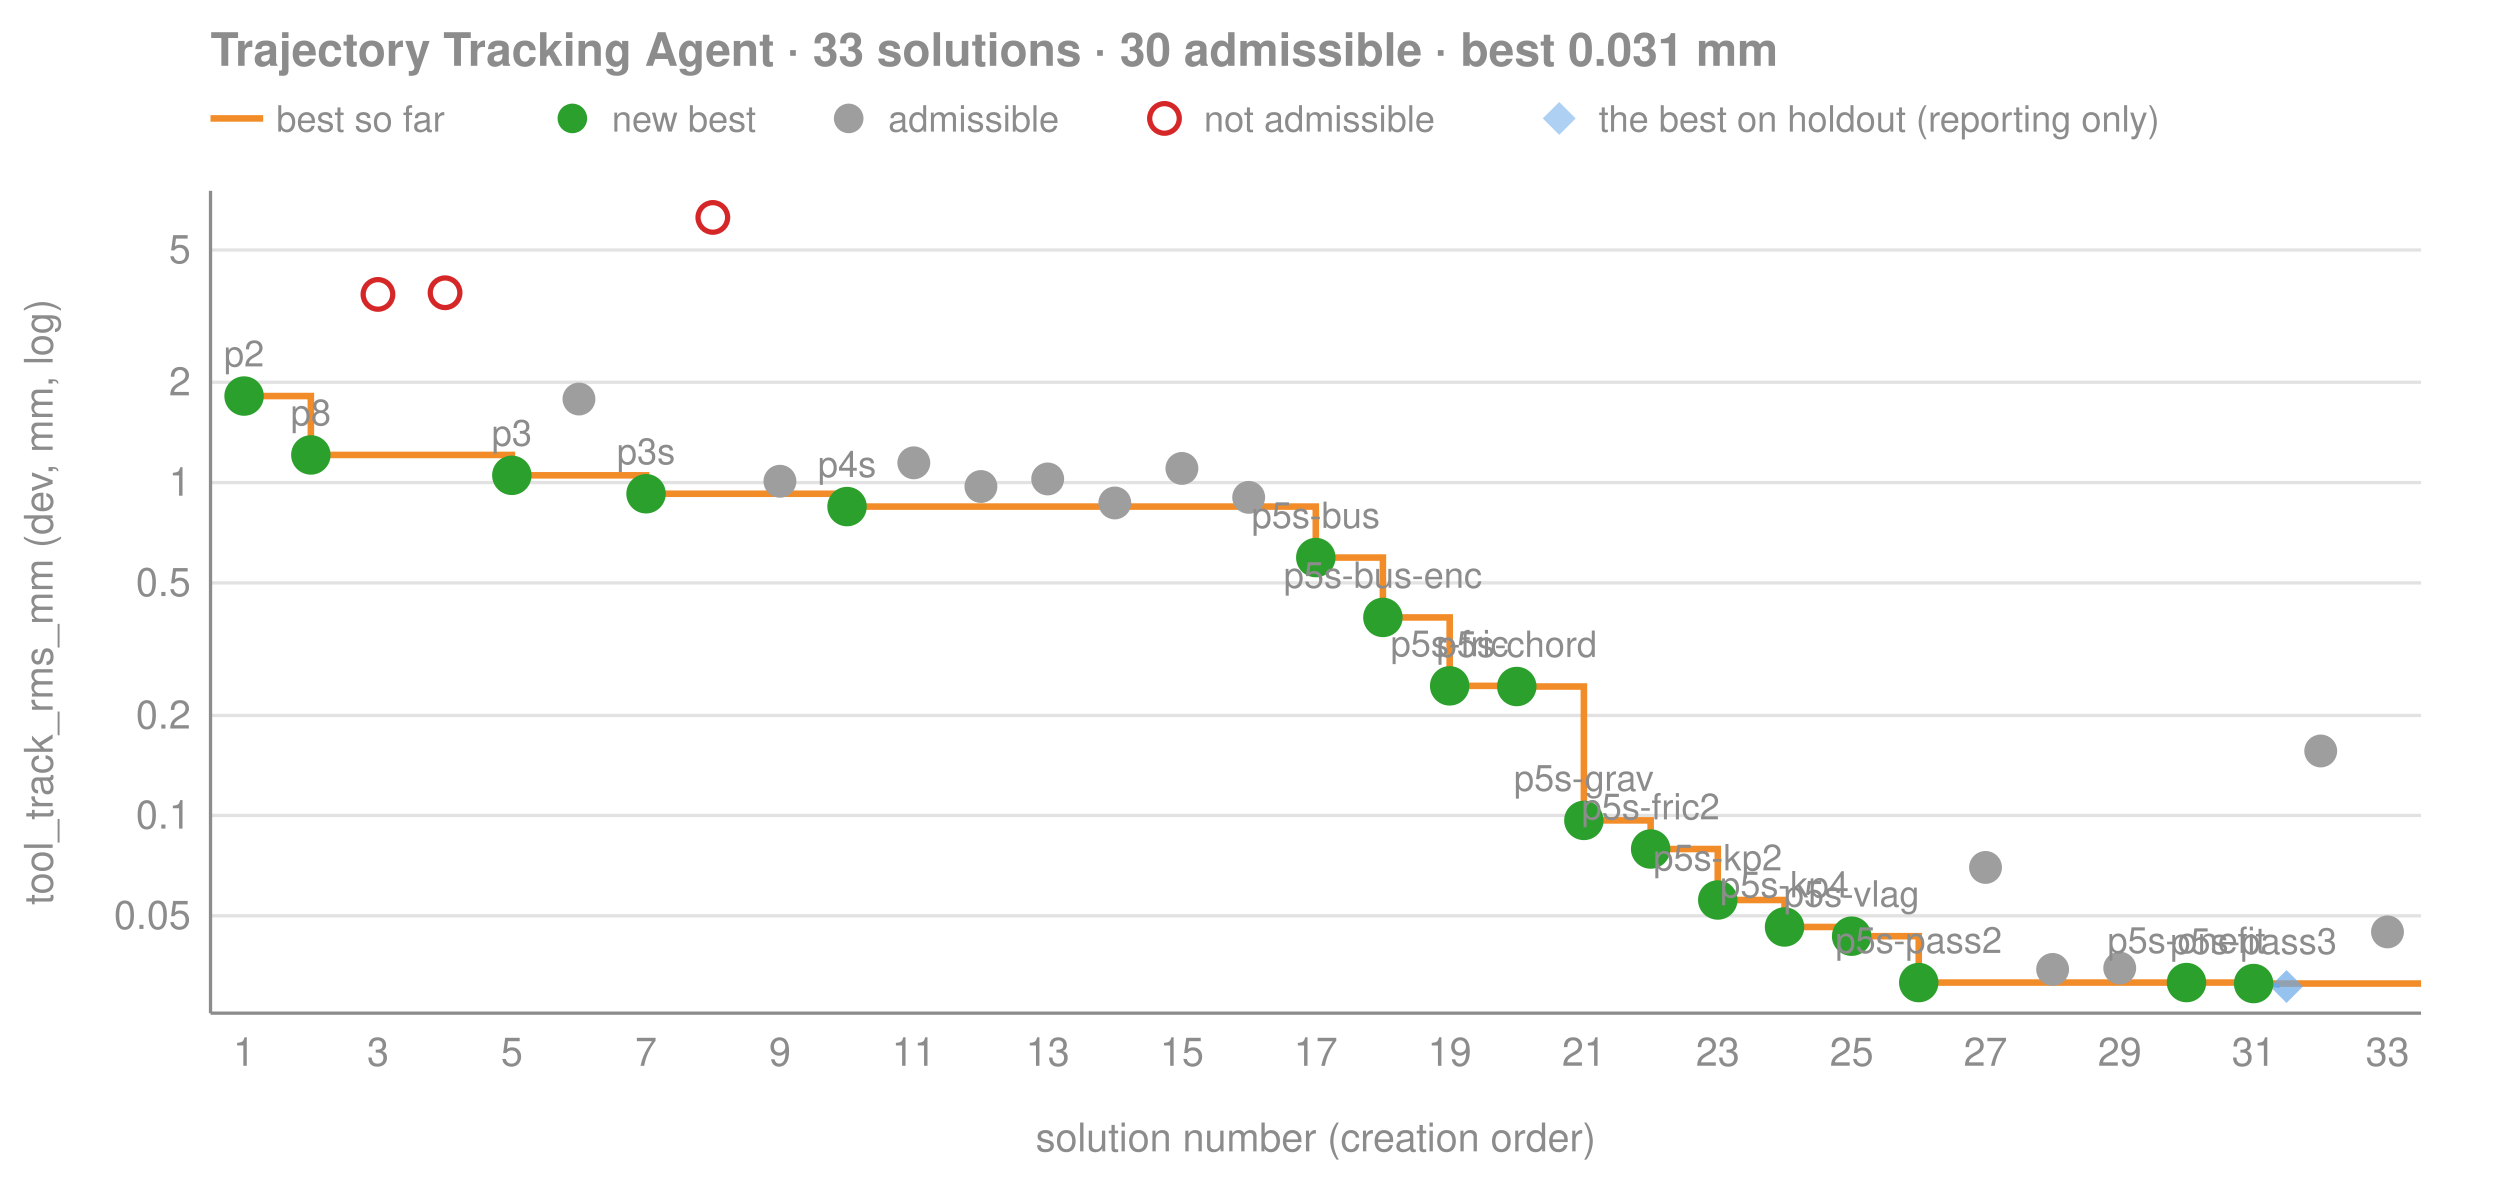
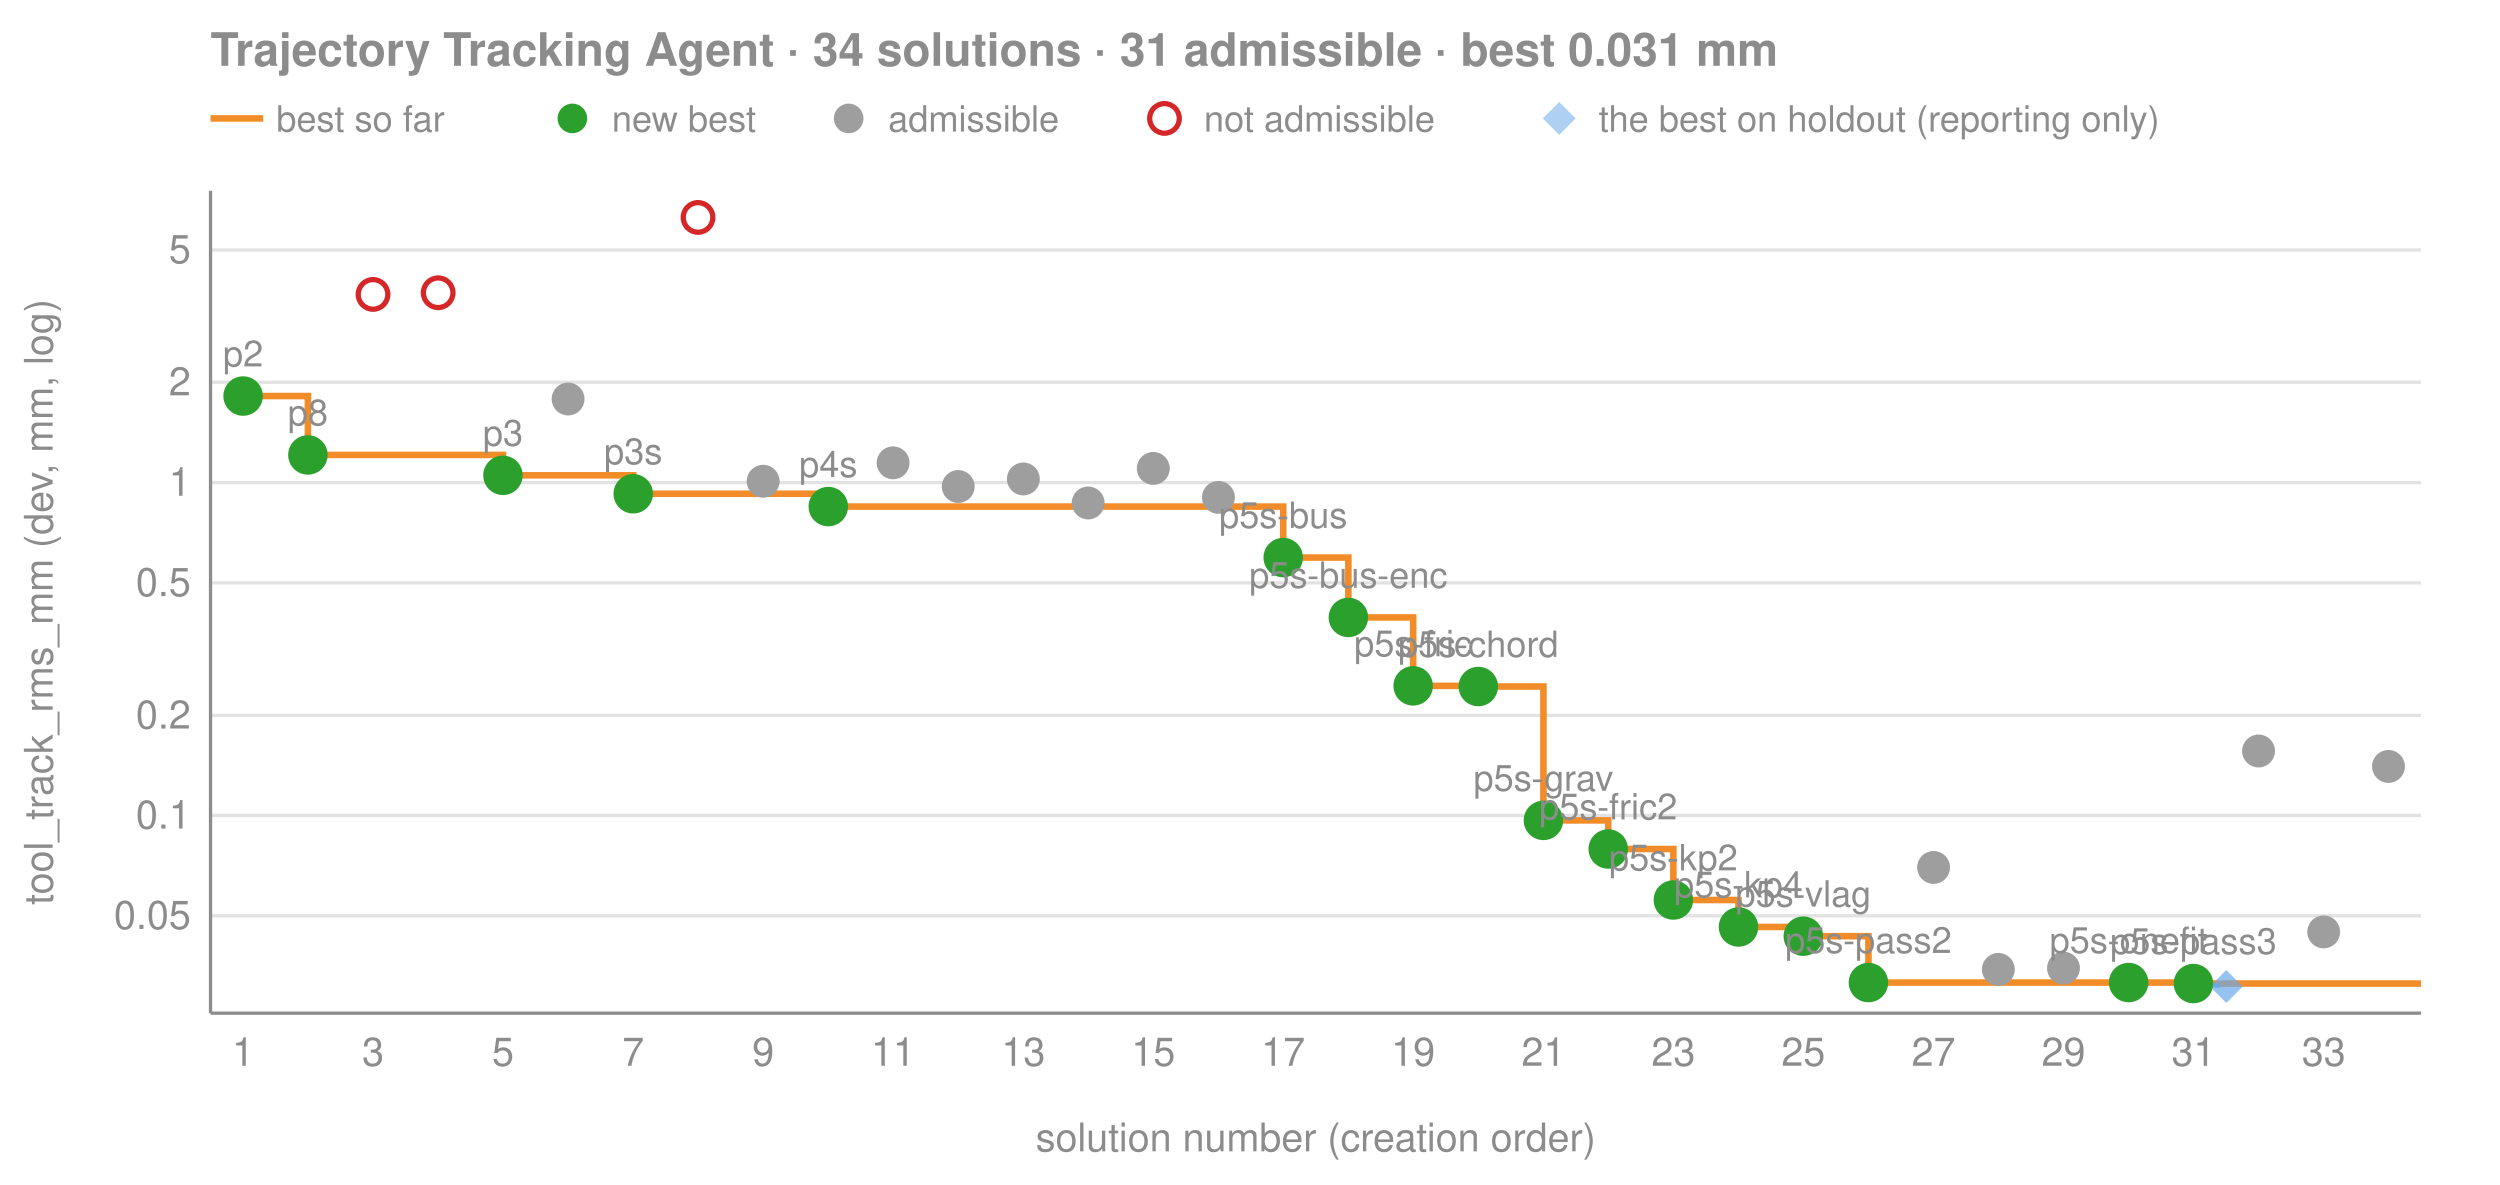
- <svg xmlns="http://www.w3.org/2000/svg" width="760" height="360" viewBox="0 0 760 360" font-family="system-ui, -apple-system, 'Segoe UI', Helvetica, Arial, sans-serif" font-size="12" role="img" aria-label="Trajectory Tracking Agent · 33 solutions · 30 admissible · best 0.031 mm">
-   <text x="64" y="20" fill="#8c8c8c" font-size="14" font-weight="600">Trajectory Tracking Agent · 33 solutions · 30 admissible · best 0.031 mm</text>
+ <svg xmlns="http://www.w3.org/2000/svg" width="760" height="360" viewBox="0 0 760 360" font-family="system-ui, -apple-system, 'Segoe UI', Helvetica, Arial, sans-serif" font-size="12" role="img" aria-label="Trajectory Tracking Agent · 34 solutions · 31 admissible · best 0.031 mm">
+   <text x="64" y="20" fill="#8c8c8c" font-size="14" font-weight="600">Trajectory Tracking Agent · 34 solutions · 31 admissible · best 0.031 mm</text>
  <g stroke="#8c8c8c" stroke-opacity="0.25" stroke-width="1">
    <line x1="64" x2="736" y1="278.4" y2="278.4" />
    <line x1="64" x2="736" y1="247.9" y2="247.9" />
    <line x1="64" x2="736" y1="217.5" y2="217.5" />
    <line x1="64" x2="736" y1="177.2" y2="177.2" />
    <line x1="64" x2="736" y1="146.7" y2="146.7" />
    <line x1="64" x2="736" y1="116.2" y2="116.2" />
    <line x1="64" x2="736" y1="76.0" y2="76.0" />
  </g>
  <g fill="#8c8c8c" text-anchor="end">
    <text x="58" y="282.4">0.05</text>
    <text x="58" y="251.9">0.1</text>
    <text x="58" y="221.5">0.2</text>
    <text x="58" y="181.2">0.5</text>
    <text x="58" y="150.7">1</text>
    <text x="58" y="120.2">2</text>
    <text x="58" y="80.0">5</text>
  </g>
  <g stroke="#8c8c8c" stroke-width="1">
    <line x1="64" x2="64" y1="58" y2="308" />
    <line x1="64" x2="736" y1="308" y2="308" />
  </g>
  <g fill="#8c8c8c" text-anchor="middle">
-     <text x="74.2" y="324">1</text>
-     <text x="114.9" y="324">3</text>
-     <text x="155.6" y="324">5</text>
-     <text x="196.4" y="324">7</text>
-     <text x="237.1" y="324">9</text>
-     <text x="277.8" y="324">11</text>
-     <text x="318.5" y="324">13</text>
-     <text x="359.3" y="324">15</text>
-     <text x="400.0" y="324">17</text>
-     <text x="440.7" y="324">19</text>
-     <text x="481.5" y="324">21</text>
-     <text x="522.2" y="324">23</text>
-     <text x="562.9" y="324">25</text>
-     <text x="603.6" y="324">27</text>
-     <text x="644.4" y="324">29</text>
-     <text x="685.1" y="324">31</text>
-     <text x="725.8" y="324">33</text>
+     <text x="73.9" y="324">1</text>
+     <text x="113.4" y="324">3</text>
+     <text x="152.9" y="324">5</text>
+     <text x="192.5" y="324">7</text>
+     <text x="232.0" y="324">9</text>
+     <text x="271.5" y="324">11</text>
+     <text x="311.1" y="324">13</text>
+     <text x="350.6" y="324">15</text>
+     <text x="390.1" y="324">17</text>
+     <text x="429.6" y="324">19</text>
+     <text x="469.2" y="324">21</text>
+     <text x="508.7" y="324">23</text>
+     <text x="548.2" y="324">25</text>
+     <text x="587.8" y="324">27</text>
+     <text x="627.3" y="324">29</text>
+     <text x="666.8" y="324">31</text>
+     <text x="706.4" y="324">33</text>
  </g>
  <text x="400.0" y="350" fill="#8c8c8c" text-anchor="middle">solution number (creation order)</text>
  <text transform="translate(16 183.0) rotate(-90)" fill="#8c8c8c" text-anchor="middle">tool_track_rms_mm (dev, mm, log)</text>
-   <path d="M74.2,120.4H94.5V138.3H155.6V144.5H196.4V150.1H257.5V154.0H400.0V169.5H420.4V187.7H440.7V208.5H461.1V208.7H481.5V249.4H501.8V258.1H522.2V273.6H542.5V281.8H562.9V284.6H583.3V298.7H664.7V298.7H685.1V299.0H736.0" fill="none" stroke="#f28c28" stroke-width="2" />
+   <path d="M73.9,120.4H93.6V138.3H152.9V144.5H192.5V150.1H251.8V154.0H390.1V169.5H409.9V187.7H429.6V208.5H449.4V208.7H469.2V249.4H488.9V258.1H508.7V273.6H528.5V281.8H548.2V284.6H568.0V298.7H647.1V298.7H666.8V299.0H736.0" fill="none" stroke="#f28c28" stroke-width="2" />
  <g>
-     <line x1="685.1" y1="299.0" x2="695.1" y2="299.9" stroke="#6aa9e9" stroke-width="1.2" stroke-dasharray="3 2" />
-     <path d="M695.1,294.9l5,5l-5,5l-5,-5z" fill="#6aa9e9" fill-opacity="0.7" />
+     <line x1="666.8" y1="299.0" x2="676.8" y2="299.9" stroke="#6aa9e9" stroke-width="1.2" stroke-dasharray="3 2" />
+     <path d="M676.8,294.9l5,5l-5,5l-5,-5z" fill="#6aa9e9" fill-opacity="0.7" />
  </g>
-   <circle cx="74.2" cy="120.4" r="5.5" fill="#2ca02c" stroke="#2ca02c" />
-   <text x="74.2" y="111.4" fill="#8c8c8c" text-anchor="middle" font-size="11">p2</text>
-   <circle cx="94.5" cy="138.3" r="5.5" fill="#2ca02c" stroke="#2ca02c" />
-   <text x="94.5" y="129.3" fill="#8c8c8c" text-anchor="middle" font-size="11">p8</text>
-   <circle cx="114.9" cy="89.5" r="4.5" fill="none" stroke="#d62728" stroke-width="1.6" />
-   <circle cx="135.3" cy="89.0" r="4.5" fill="none" stroke="#d62728" stroke-width="1.6" />
-   <circle cx="155.6" cy="144.5" r="5.5" fill="#2ca02c" stroke="#2ca02c" />
-   <text x="155.6" y="135.5" fill="#8c8c8c" text-anchor="middle" font-size="11">p3</text>
-   <circle cx="176.0" cy="121.3" r="4.5" fill="#9e9e9e" stroke="#9e9e9e" />
-   <circle cx="196.4" cy="150.1" r="5.5" fill="#2ca02c" stroke="#2ca02c" />
-   <text x="196.4" y="141.1" fill="#8c8c8c" text-anchor="middle" font-size="11">p3s</text>
-   <circle cx="216.7" cy="66.1" r="4.5" fill="none" stroke="#d62728" stroke-width="1.6" />
-   <circle cx="237.1" cy="146.3" r="4.5" fill="#9e9e9e" stroke="#9e9e9e" />
-   <circle cx="257.5" cy="154.0" r="5.5" fill="#2ca02c" stroke="#2ca02c" />
-   <text x="257.5" y="145.0" fill="#8c8c8c" text-anchor="middle" font-size="11">p4s</text>
-   <circle cx="277.8" cy="140.7" r="4.5" fill="#9e9e9e" stroke="#9e9e9e" />
-   <circle cx="298.2" cy="147.9" r="4.5" fill="#9e9e9e" stroke="#9e9e9e" />
-   <circle cx="318.5" cy="145.6" r="4.5" fill="#9e9e9e" stroke="#9e9e9e" />
-   <circle cx="338.9" cy="152.9" r="4.5" fill="#9e9e9e" stroke="#9e9e9e" />
-   <circle cx="359.3" cy="142.4" r="4.5" fill="#9e9e9e" stroke="#9e9e9e" />
-   <circle cx="379.6" cy="151.2" r="4.5" fill="#9e9e9e" stroke="#9e9e9e" />
-   <circle cx="400.0" cy="169.5" r="5.5" fill="#2ca02c" stroke="#2ca02c" />
-   <text x="400.0" y="160.5" fill="#8c8c8c" text-anchor="middle" font-size="11">p5s-bus</text>
-   <circle cx="420.4" cy="187.7" r="5.5" fill="#2ca02c" stroke="#2ca02c" />
-   <text x="420.4" y="178.7" fill="#8c8c8c" text-anchor="middle" font-size="11">p5s-bus-enc</text>
-   <circle cx="440.7" cy="208.5" r="5.5" fill="#2ca02c" stroke="#2ca02c" />
-   <text x="440.7" y="199.5" fill="#8c8c8c" text-anchor="middle" font-size="11">p5s-fric</text>
-   <circle cx="461.1" cy="208.7" r="5.5" fill="#2ca02c" stroke="#2ca02c" />
-   <text x="461.1" y="199.7" fill="#8c8c8c" text-anchor="middle" font-size="11">p5s-chord</text>
-   <circle cx="481.5" cy="249.4" r="5.5" fill="#2ca02c" stroke="#2ca02c" />
-   <text x="481.5" y="240.4" fill="#8c8c8c" text-anchor="middle" font-size="11">p5s-grav</text>
-   <circle cx="501.8" cy="258.1" r="5.5" fill="#2ca02c" stroke="#2ca02c" />
-   <text x="501.8" y="249.1" fill="#8c8c8c" text-anchor="middle" font-size="11">p5s-fric2</text>
-   <circle cx="522.2" cy="273.6" r="5.5" fill="#2ca02c" stroke="#2ca02c" />
-   <text x="522.2" y="264.6" fill="#8c8c8c" text-anchor="middle" font-size="11">p5s-kp2</text>
-   <circle cx="542.5" cy="281.8" r="5.5" fill="#2ca02c" stroke="#2ca02c" />
-   <text x="542.5" y="272.8" fill="#8c8c8c" text-anchor="middle" font-size="11">p5s-kp4</text>
-   <circle cx="562.9" cy="284.6" r="5.5" fill="#2ca02c" stroke="#2ca02c" />
-   <text x="562.9" y="275.6" fill="#8c8c8c" text-anchor="middle" font-size="11">p5s-vlag</text>
-   <circle cx="583.3" cy="298.7" r="5.5" fill="#2ca02c" stroke="#2ca02c" />
-   <text x="583.3" y="289.7" fill="#8c8c8c" text-anchor="middle" font-size="11">p5s-pass2</text>
-   <circle cx="603.6" cy="263.7" r="4.5" fill="#9e9e9e" stroke="#9e9e9e" />
-   <circle cx="624.0" cy="294.7" r="4.5" fill="#9e9e9e" stroke="#9e9e9e" />
-   <circle cx="644.4" cy="294.3" r="4.5" fill="#9e9e9e" stroke="#9e9e9e" />
-   <circle cx="664.7" cy="298.7" r="5.5" fill="#2ca02c" stroke="#2ca02c" />
-   <text x="664.7" y="289.7" fill="#8c8c8c" text-anchor="middle" font-size="11">p5s-onefit</text>
-   <circle cx="685.1" cy="299.0" r="5.5" fill="#2ca02c" stroke="#2ca02c" />
-   <text x="685.1" y="290.0" fill="#8c8c8c" text-anchor="middle" font-size="11">p5s-pass3</text>
-   <circle cx="705.5" cy="228.3" r="4.5" fill="#9e9e9e" stroke="#9e9e9e" />
-   <circle cx="725.8" cy="283.3" r="4.5" fill="#9e9e9e" stroke="#9e9e9e" />
+   <circle cx="73.9" cy="120.4" r="5.5" fill="#2ca02c" stroke="#2ca02c" />
+   <text x="73.9" y="111.4" fill="#8c8c8c" text-anchor="middle" font-size="11">p2</text>
+   <circle cx="93.6" cy="138.3" r="5.5" fill="#2ca02c" stroke="#2ca02c" />
+   <text x="93.6" y="129.3" fill="#8c8c8c" text-anchor="middle" font-size="11">p8</text>
+   <circle cx="113.4" cy="89.5" r="4.5" fill="none" stroke="#d62728" stroke-width="1.6" />
+   <circle cx="133.2" cy="89.0" r="4.5" fill="none" stroke="#d62728" stroke-width="1.6" />
+   <circle cx="152.9" cy="144.5" r="5.5" fill="#2ca02c" stroke="#2ca02c" />
+   <text x="152.9" y="135.5" fill="#8c8c8c" text-anchor="middle" font-size="11">p3</text>
+   <circle cx="172.7" cy="121.3" r="4.5" fill="#9e9e9e" stroke="#9e9e9e" />
+   <circle cx="192.5" cy="150.1" r="5.5" fill="#2ca02c" stroke="#2ca02c" />
+   <text x="192.5" y="141.1" fill="#8c8c8c" text-anchor="middle" font-size="11">p3s</text>
+   <circle cx="212.2" cy="66.1" r="4.5" fill="none" stroke="#d62728" stroke-width="1.6" />
+   <circle cx="232.0" cy="146.3" r="4.5" fill="#9e9e9e" stroke="#9e9e9e" />
+   <circle cx="251.8" cy="154.0" r="5.5" fill="#2ca02c" stroke="#2ca02c" />
+   <text x="251.8" y="145.0" fill="#8c8c8c" text-anchor="middle" font-size="11">p4s</text>
+   <circle cx="271.5" cy="140.7" r="4.5" fill="#9e9e9e" stroke="#9e9e9e" />
+   <circle cx="291.3" cy="147.9" r="4.5" fill="#9e9e9e" stroke="#9e9e9e" />
+   <circle cx="311.1" cy="145.6" r="4.5" fill="#9e9e9e" stroke="#9e9e9e" />
+   <circle cx="330.8" cy="152.9" r="4.5" fill="#9e9e9e" stroke="#9e9e9e" />
+   <circle cx="350.6" cy="142.4" r="4.5" fill="#9e9e9e" stroke="#9e9e9e" />
+   <circle cx="370.4" cy="151.2" r="4.5" fill="#9e9e9e" stroke="#9e9e9e" />
+   <circle cx="390.1" cy="169.5" r="5.5" fill="#2ca02c" stroke="#2ca02c" />
+   <text x="390.1" y="160.5" fill="#8c8c8c" text-anchor="middle" font-size="11">p5s-bus</text>
+   <circle cx="409.9" cy="187.7" r="5.5" fill="#2ca02c" stroke="#2ca02c" />
+   <text x="409.9" y="178.7" fill="#8c8c8c" text-anchor="middle" font-size="11">p5s-bus-enc</text>
+   <circle cx="429.6" cy="208.5" r="5.5" fill="#2ca02c" stroke="#2ca02c" />
+   <text x="429.6" y="199.5" fill="#8c8c8c" text-anchor="middle" font-size="11">p5s-fric</text>
+   <circle cx="449.4" cy="208.7" r="5.5" fill="#2ca02c" stroke="#2ca02c" />
+   <text x="449.4" y="199.7" fill="#8c8c8c" text-anchor="middle" font-size="11">p5s-chord</text>
+   <circle cx="469.2" cy="249.4" r="5.5" fill="#2ca02c" stroke="#2ca02c" />
+   <text x="469.2" y="240.4" fill="#8c8c8c" text-anchor="middle" font-size="11">p5s-grav</text>
+   <circle cx="488.9" cy="258.1" r="5.5" fill="#2ca02c" stroke="#2ca02c" />
+   <text x="488.9" y="249.1" fill="#8c8c8c" text-anchor="middle" font-size="11">p5s-fric2</text>
+   <circle cx="508.7" cy="273.6" r="5.5" fill="#2ca02c" stroke="#2ca02c" />
+   <text x="508.7" y="264.6" fill="#8c8c8c" text-anchor="middle" font-size="11">p5s-kp2</text>
+   <circle cx="528.5" cy="281.8" r="5.5" fill="#2ca02c" stroke="#2ca02c" />
+   <text x="528.5" y="272.8" fill="#8c8c8c" text-anchor="middle" font-size="11">p5s-kp4</text>
+   <circle cx="548.2" cy="284.6" r="5.5" fill="#2ca02c" stroke="#2ca02c" />
+   <text x="548.2" y="275.6" fill="#8c8c8c" text-anchor="middle" font-size="11">p5s-vlag</text>
+   <circle cx="568.0" cy="298.7" r="5.5" fill="#2ca02c" stroke="#2ca02c" />
+   <text x="568.0" y="289.7" fill="#8c8c8c" text-anchor="middle" font-size="11">p5s-pass2</text>
+   <circle cx="587.8" cy="263.7" r="4.5" fill="#9e9e9e" stroke="#9e9e9e" />
+   <circle cx="607.5" cy="294.7" r="4.5" fill="#9e9e9e" stroke="#9e9e9e" />
+   <circle cx="627.3" cy="294.3" r="4.5" fill="#9e9e9e" stroke="#9e9e9e" />
+   <circle cx="647.1" cy="298.7" r="5.5" fill="#2ca02c" stroke="#2ca02c" />
+   <text x="647.1" y="289.7" fill="#8c8c8c" text-anchor="middle" font-size="11">p5s-onefit</text>
+   <circle cx="666.8" cy="299.0" r="5.5" fill="#2ca02c" stroke="#2ca02c" />
+   <text x="666.8" y="290.0" fill="#8c8c8c" text-anchor="middle" font-size="11">p5s-pass3</text>
+   <circle cx="686.6" cy="228.3" r="4.5" fill="#9e9e9e" stroke="#9e9e9e" />
+   <circle cx="706.4" cy="283.3" r="4.5" fill="#9e9e9e" stroke="#9e9e9e" />
+   <circle cx="726.1" cy="233.0" r="4.5" fill="#9e9e9e" stroke="#9e9e9e" />
  <line x1="64" x2="80" y1="36" y2="36" stroke="#f28c28" stroke-width="2" />
  <text x="84" y="40" fill="#8c8c8c" font-size="11">best so far</text>
  <circle cx="174" cy="36" r="4.5" fill="#2ca02c" />
  <text x="186" y="40" fill="#8c8c8c" font-size="11">new best</text>
  <circle cx="258" cy="36" r="4.5" fill="#9e9e9e" />
  <text x="270" y="40" fill="#8c8c8c" font-size="11">admissible</text>
  <circle cx="354" cy="36" r="4.5" fill="none" stroke="#d62728" stroke-width="1.6" />
  <text x="366" y="40" fill="#8c8c8c" font-size="11">not admissible</text>
  <path d="M474,31l5,5l-5,5l-5,-5z" fill="#6aa9e9" fill-opacity="0.55" />
  <text x="486" y="40" fill="#8c8c8c" font-size="11">the best on holdout (reporting only)</text>
</svg>
